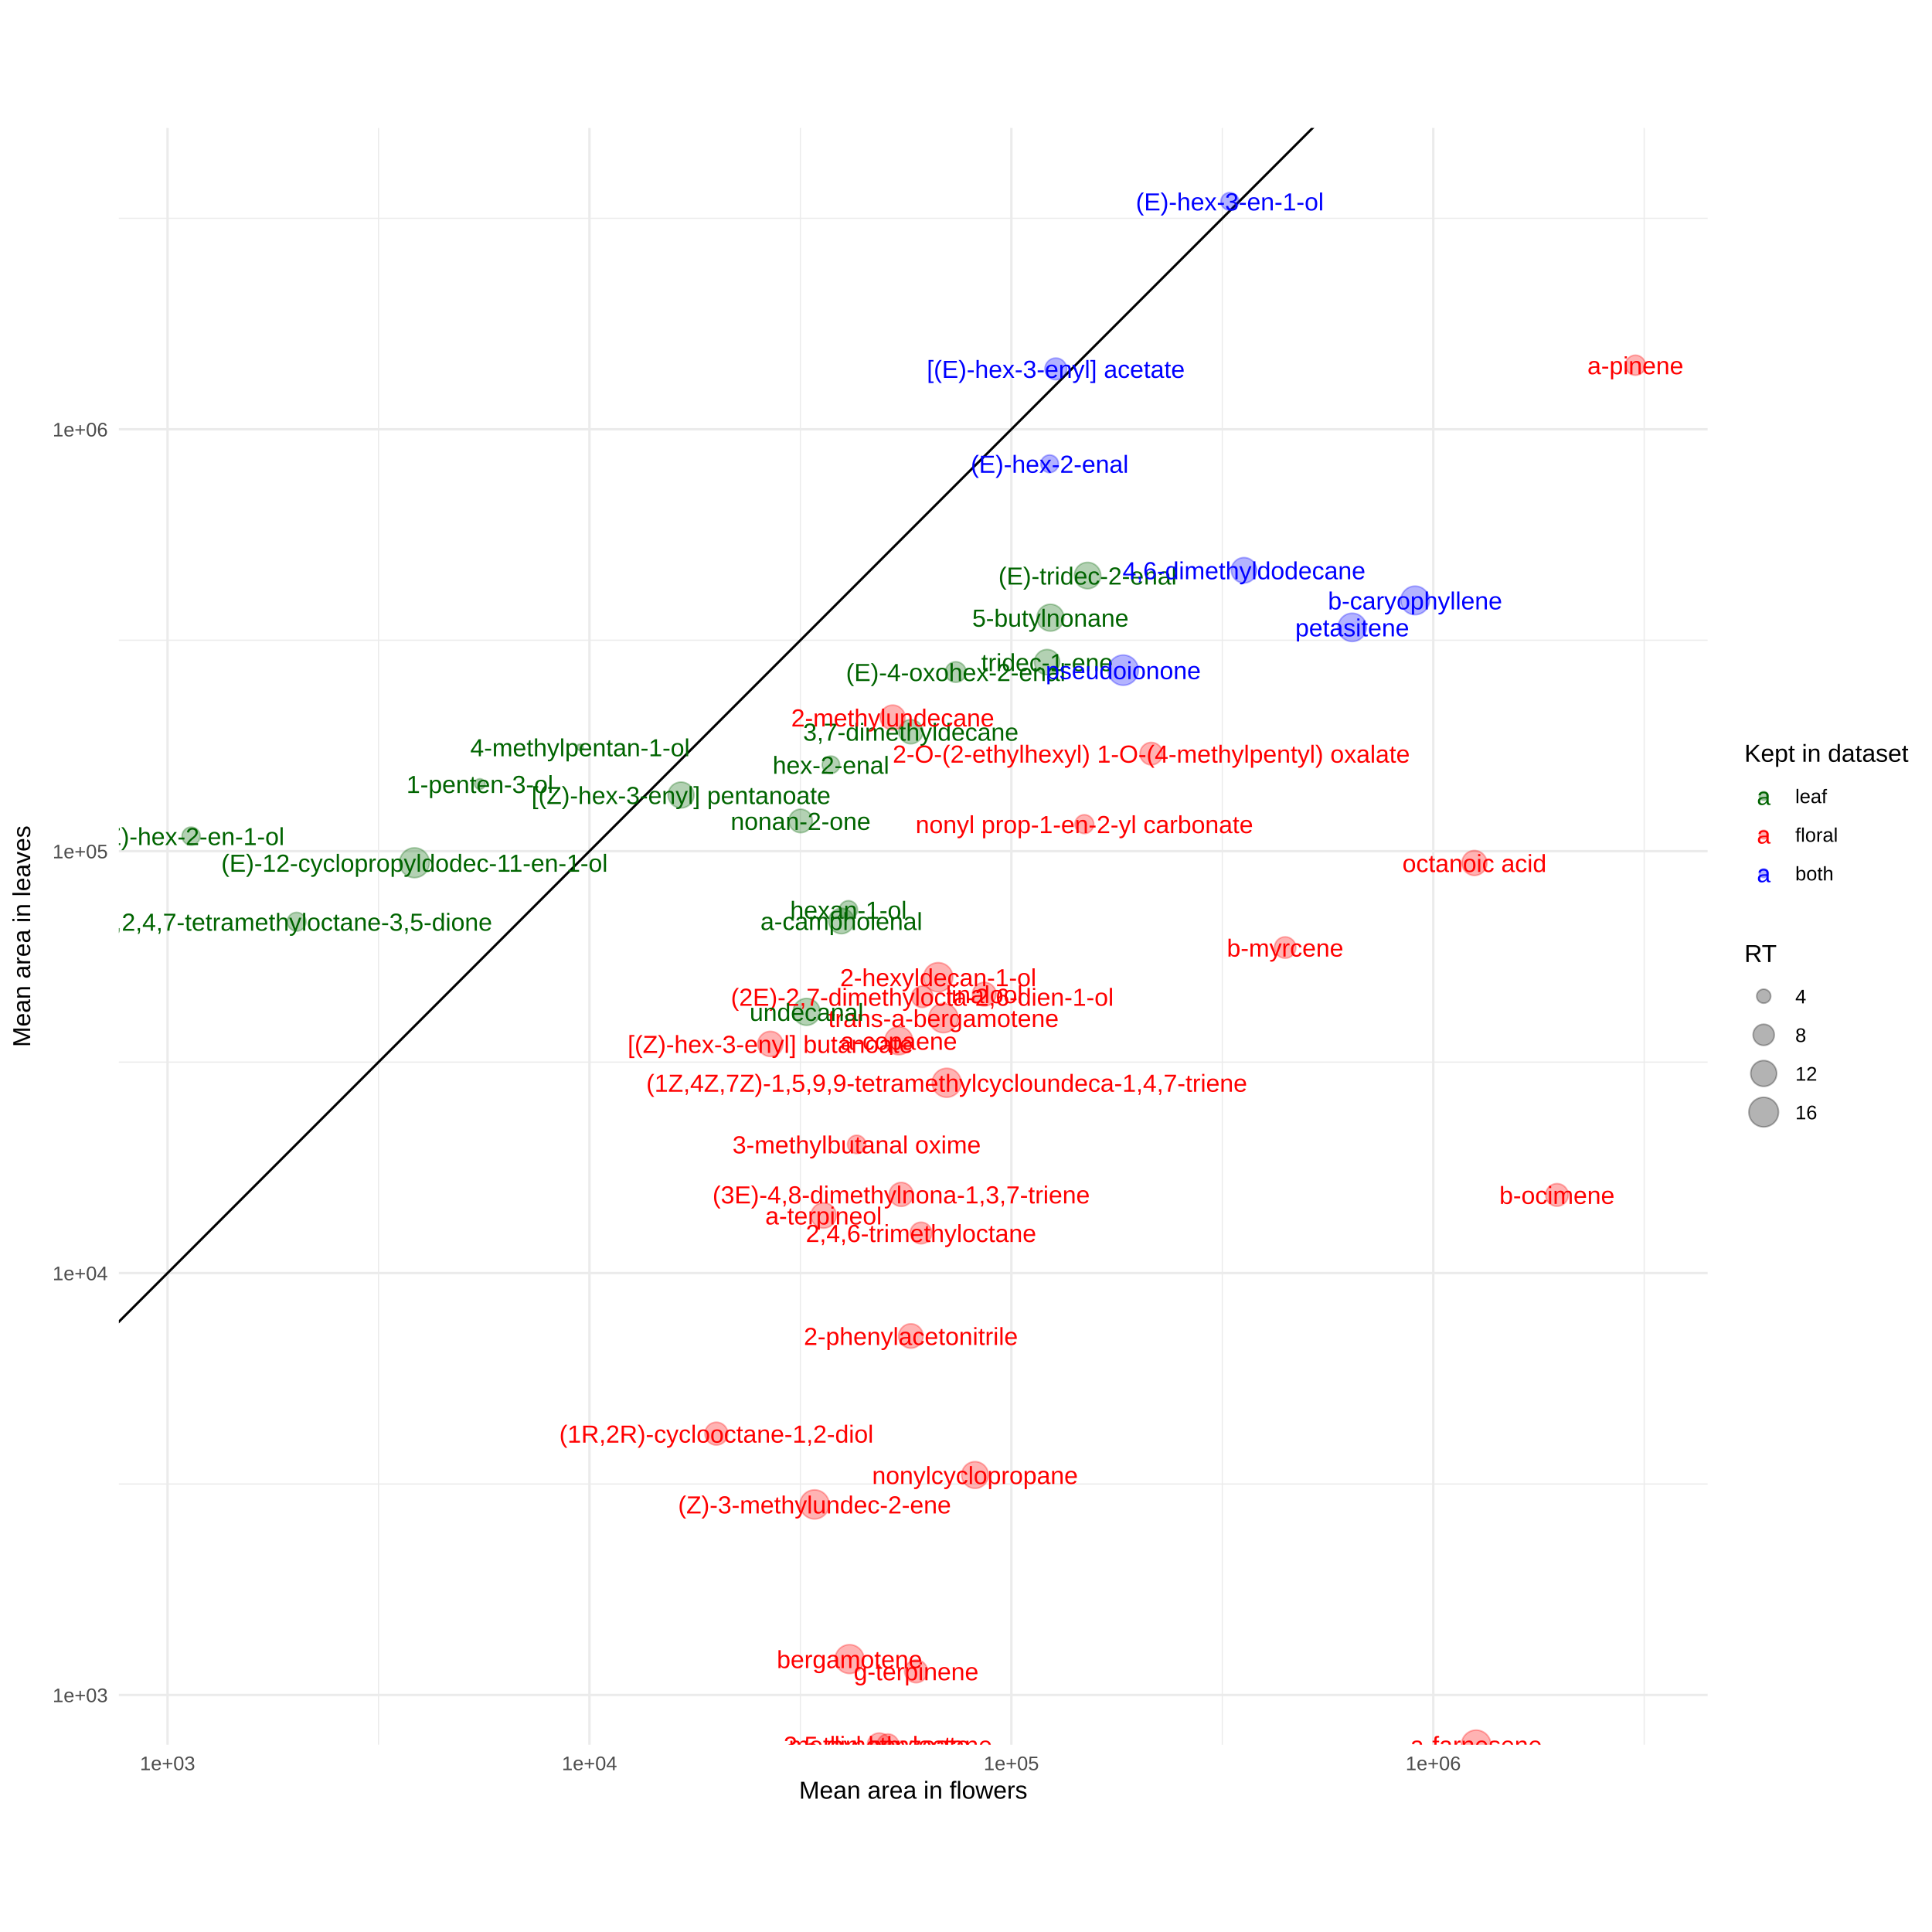
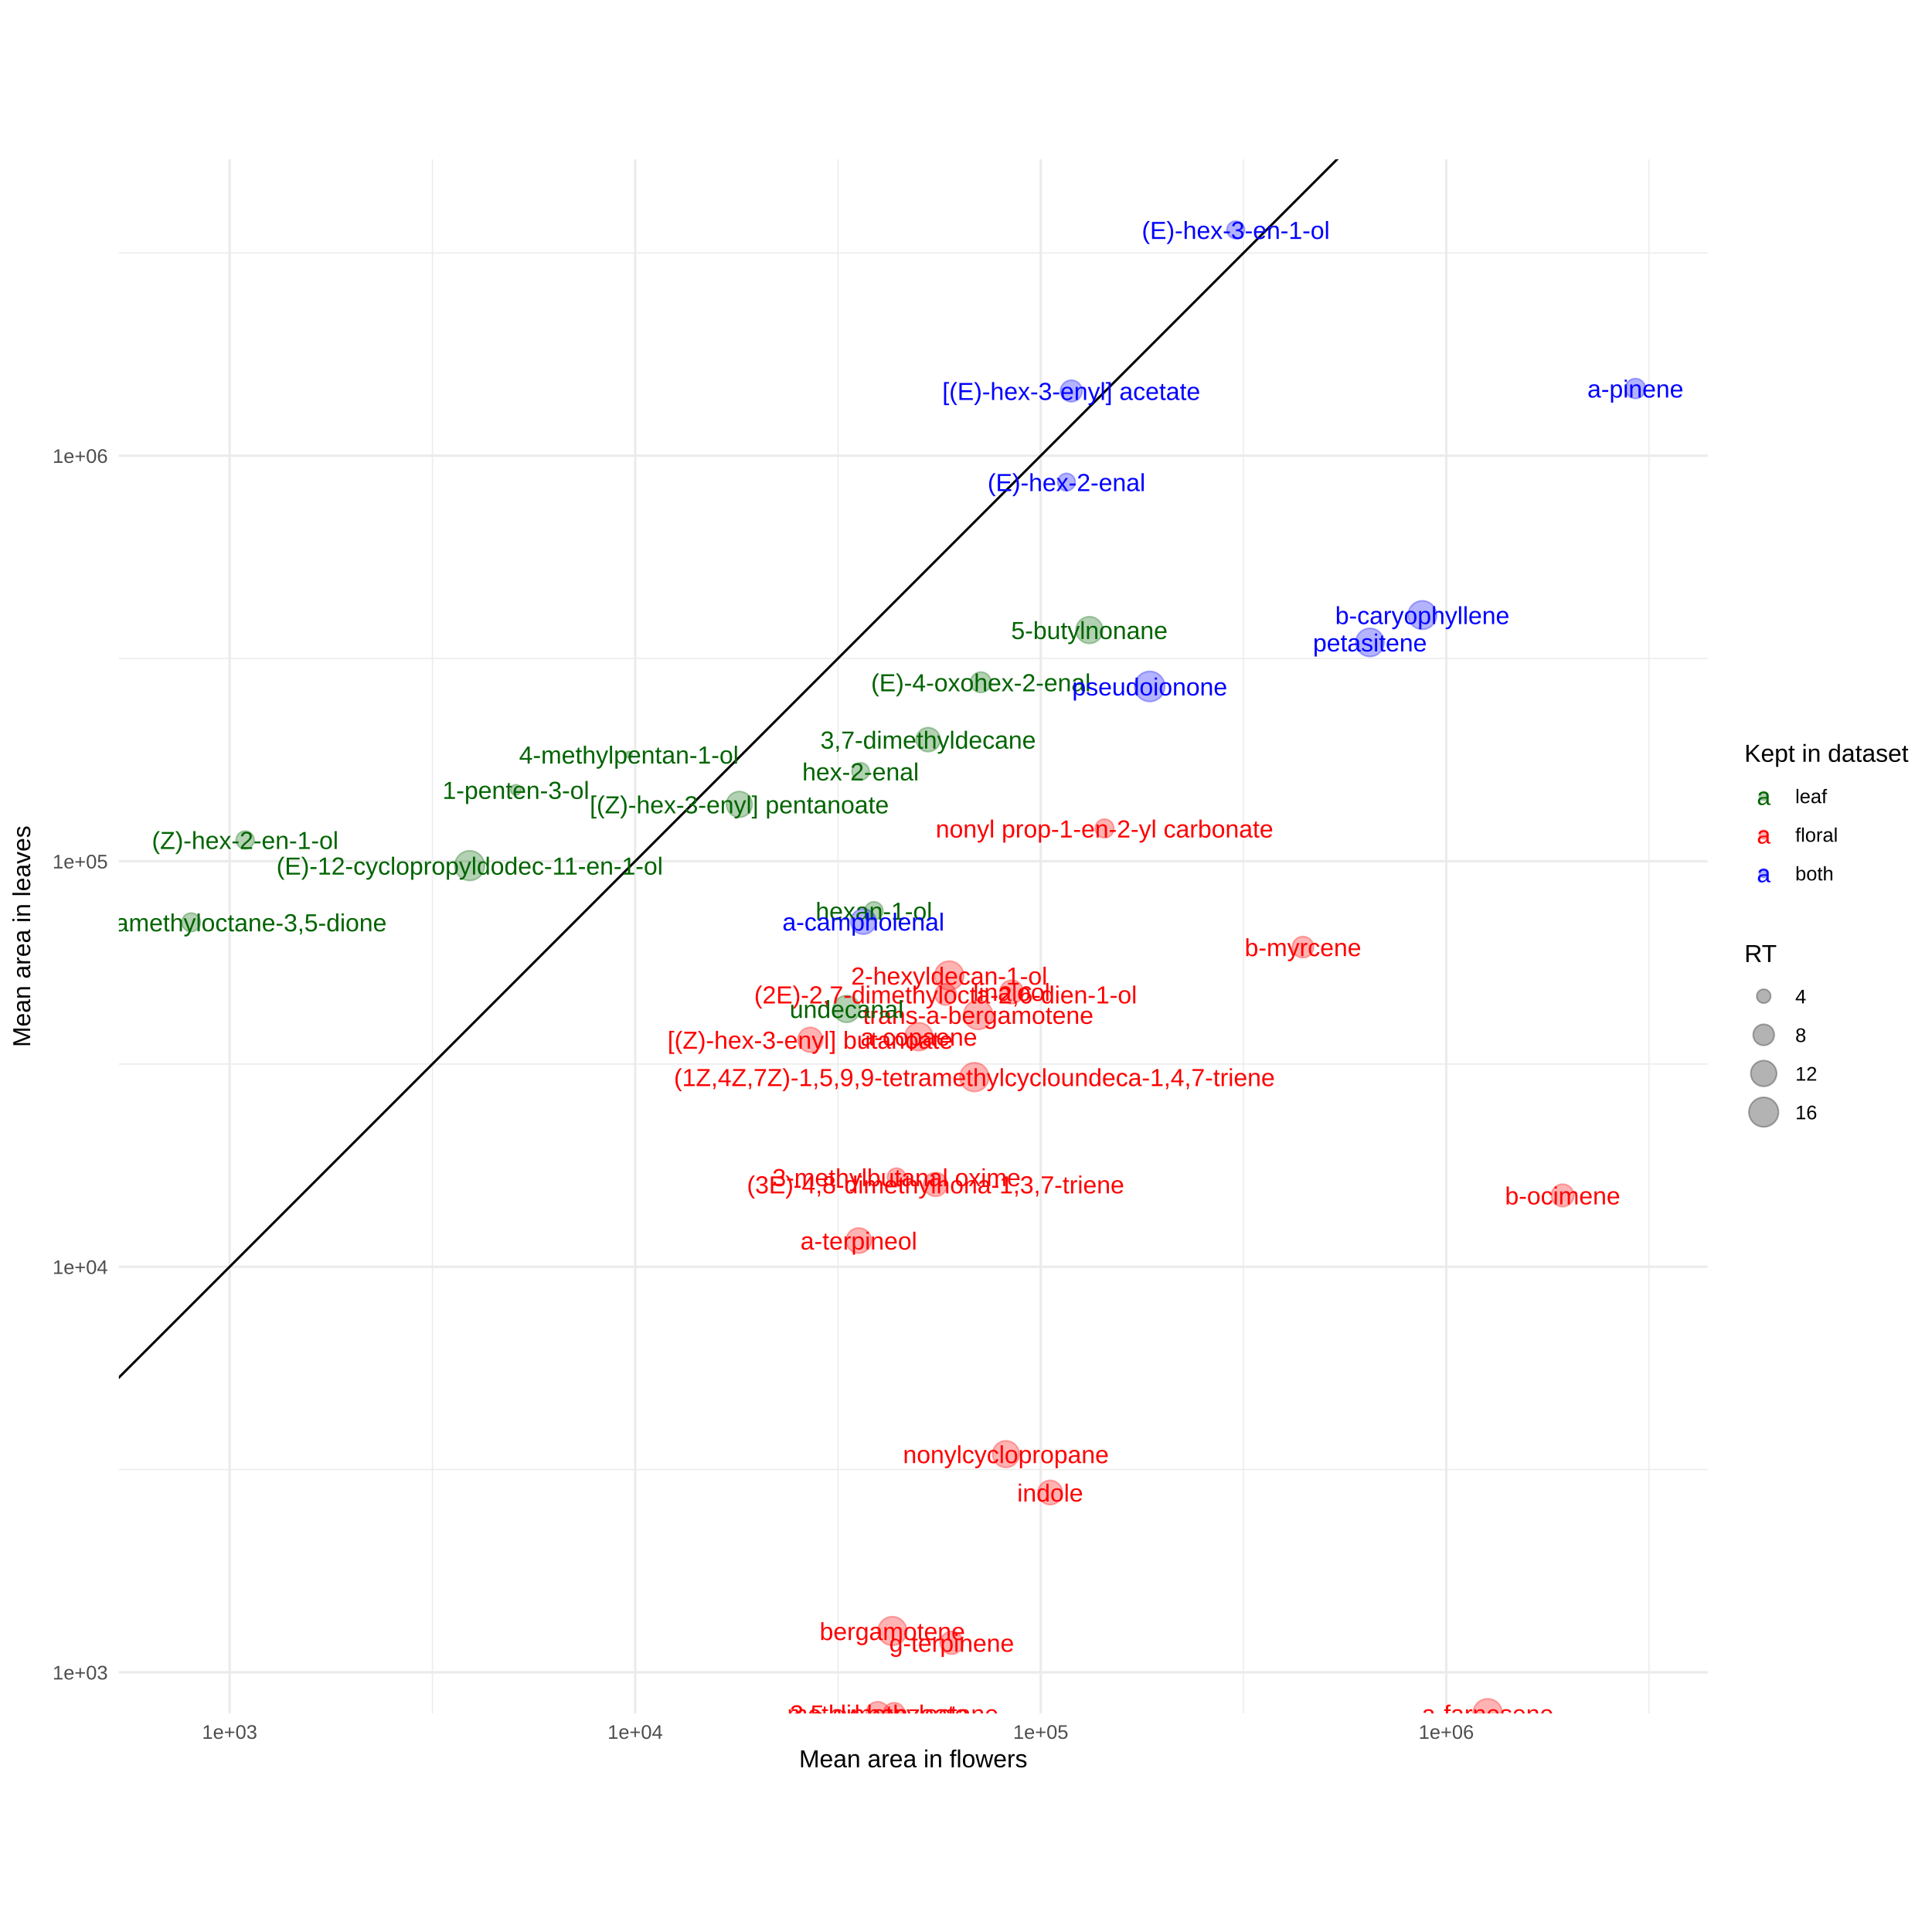
<svg xmlns="http://www.w3.org/2000/svg" class="svglite" width="864.00pt" height="864.00pt" viewBox="0 0 864.00 864.00">
  <defs>
    <style type="text/css">
    .svglite line, .svglite polyline, .svglite polygon, .svglite path, .svglite rect, .svglite circle {
      fill: none;
      stroke: #000000;
      stroke-linecap: round;
      stroke-linejoin: round;
      stroke-miterlimit: 10.00;
    }
    .svglite text {
      white-space: pre;
    }
  </style>
  </defs>
  <rect width="100%" height="100%" style="stroke: none; fill: #FFFFFF;" />
  <defs>
    <clipPath id="cpMC4wMHw4NjQuMDB8MC4wMHw4NjQuMDA=">
      <rect x="0.00" y="0.00" width="864.00" height="864.00" />
    </clipPath>
  </defs>
  <g clip-path="url(#cpMC4wMHw4NjQuMDB8MC4wMHw4NjQuMDA=)">
</g>
  <defs>
-     <clipPath id="cpMC4wMHw4NjQuMDB8NTEuNzN8ODEyLjI3">
-       <rect x="0.00" y="51.73" width="864.00" height="760.53" />
+     <clipPath id="cpMC4wMHw4NjQuMDB8NjUuNzV8Nzk4LjI1">
+       <rect x="0.00" y="65.75" width="864.00" height="732.50" />
    </clipPath>
  </defs>
-   <g clip-path="url(#cpMC4wMHw4NjQuMDB8NTEuNzN8ODEyLjI3)">
+   <g clip-path="url(#cpMC4wMHw4NjQuMDB8NjUuNzV8Nzk4LjI1)">
</g>
  <g clip-path="url(#cpMC4wMHw4NjQuMDB8MC4wMHw4NjQuMDA=)">
</g>
  <defs>
-     <clipPath id="cpNTMuMTZ8NzYzLjY2fDU3LjIxfDc4MC4yOA==">
-       <rect x="53.16" y="57.21" width="710.50" height="723.07" />
+     <clipPath id="cpNTMuMTZ8NzYzLjY2fDcxLjIzfDc2Ni4yNg==">
+       <rect x="53.16" y="71.23" width="710.50" height="695.03" />
    </clipPath>
  </defs>
-   <g clip-path="url(#cpNTMuMTZ8NzYzLjY2fDU3LjIxfDc4MC4yOA==)">
-     <polyline points="53.16,663.65 763.66,663.65 " style="stroke-width: 0.53; stroke: #EBEBEB; stroke-linecap: butt;" />
-     <polyline points="53.16,474.98 763.66,474.98 " style="stroke-width: 0.53; stroke: #EBEBEB; stroke-linecap: butt;" />
-     <polyline points="53.16,286.31 763.66,286.31 " style="stroke-width: 0.53; stroke: #EBEBEB; stroke-linecap: butt;" />
-     <polyline points="53.16,97.63 763.66,97.63 " style="stroke-width: 0.53; stroke: #EBEBEB; stroke-linecap: butt;" />
-     <polyline points="169.27,780.28 169.27,57.21 " style="stroke-width: 0.53; stroke: #EBEBEB; stroke-linecap: butt;" />
-     <polyline points="357.94,780.28 357.94,57.21 " style="stroke-width: 0.53; stroke: #EBEBEB; stroke-linecap: butt;" />
-     <polyline points="546.62,780.28 546.62,57.21 " style="stroke-width: 0.53; stroke: #EBEBEB; stroke-linecap: butt;" />
-     <polyline points="735.29,780.28 735.29,57.21 " style="stroke-width: 0.53; stroke: #EBEBEB; stroke-linecap: butt;" />
-     <polyline points="53.16,757.99 763.66,757.99 " style="stroke-width: 1.07; stroke: #EBEBEB; stroke-linecap: butt;" />
-     <polyline points="53.16,569.32 763.66,569.32 " style="stroke-width: 1.07; stroke: #EBEBEB; stroke-linecap: butt;" />
-     <polyline points="53.16,380.64 763.66,380.64 " style="stroke-width: 1.07; stroke: #EBEBEB; stroke-linecap: butt;" />
-     <polyline points="53.16,191.97 763.66,191.97 " style="stroke-width: 1.07; stroke: #EBEBEB; stroke-linecap: butt;" />
-     <polyline points="74.93,780.28 74.93,57.21 " style="stroke-width: 1.07; stroke: #EBEBEB; stroke-linecap: butt;" />
-     <polyline points="263.61,780.28 263.61,57.21 " style="stroke-width: 1.07; stroke: #EBEBEB; stroke-linecap: butt;" />
-     <polyline points="452.28,780.28 452.28,57.21 " style="stroke-width: 1.07; stroke: #EBEBEB; stroke-linecap: butt;" />
-     <polyline points="640.96,780.28 640.96,57.21 " style="stroke-width: 1.07; stroke: #EBEBEB; stroke-linecap: butt;" />
-     <line x1="-657.34" y1="1301.59" x2="1474.16" y2="-829.91" style="stroke-width: 1.07; stroke-linecap: butt;" />
-     <circle cx="660.14" cy="780.28" r="6.57" style="stroke-width: 0.71; stroke: #FF0000; stroke-opacity: 0.30; fill: #FF0000; fill-opacity: 0.30;" />
-     <circle cx="574.73" cy="423.75" r="4.78" style="stroke-width: 0.71; stroke: #FF0000; stroke-opacity: 0.30; fill: #FF0000; fill-opacity: 0.30;" />
-     <circle cx="696.29" cy="534.37" r="5.06" style="stroke-width: 0.71; stroke: #FF0000; stroke-opacity: 0.30; fill: #FF0000; fill-opacity: 0.30;" />
-     <circle cx="409.69" cy="747.41" r="5.12" style="stroke-width: 0.71; stroke: #FF0000; stroke-opacity: 0.30; fill: #FF0000; fill-opacity: 0.30;" />
-     <circle cx="731.37" cy="163.33" r="4.49" style="stroke-width: 0.71; stroke: #FF0000; stroke-opacity: 0.30; fill: #FF0000; fill-opacity: 0.30;" />
-     <circle cx="379.92" cy="741.95" r="6.45" style="stroke-width: 0.71; stroke: #FF0000; stroke-opacity: 0.30; fill: #FF0000; fill-opacity: 0.30;" />
-     <circle cx="427.41" cy="300.54" r="4.61" style="stroke-width: 0.71; stroke: #006400; stroke-opacity: 0.30; fill: #006400; fill-opacity: 0.30;" />
-     <circle cx="403.02" cy="534.15" r="5.35" style="stroke-width: 0.71; stroke: #FF0000; stroke-opacity: 0.30; fill: #FF0000; fill-opacity: 0.30;" />
-     <circle cx="419.57" cy="437.02" r="6.52" style="stroke-width: 0.71; stroke: #FF0000; stroke-opacity: 0.30; fill: #FF0000; fill-opacity: 0.30;" />
-     <circle cx="379.43" cy="406.84" r="4.06" style="stroke-width: 0.71; stroke: #006400; stroke-opacity: 0.30; fill: #006400; fill-opacity: 0.30;" />
-     <circle cx="259.39" cy="334.17" r="1.42" style="stroke-width: 0.71; stroke: #006400; stroke-opacity: 0.30; fill: #006400; fill-opacity: 0.30;" />
-     <circle cx="214.59" cy="350.61" r="2.36" style="stroke-width: 0.71; stroke: #006400; stroke-opacity: 0.30; fill: #006400; fill-opacity: 0.30;" />
-     <circle cx="468.25" cy="296.10" r="5.64" style="stroke-width: 0.71; stroke: #006400; stroke-opacity: 0.30; fill: #006400; fill-opacity: 0.30;" />
-     <circle cx="320.36" cy="641.14" r="5.11" style="stroke-width: 0.71; stroke: #FF0000; stroke-opacity: 0.30; fill: #FF0000; fill-opacity: 0.30;" />
-     <circle cx="423.38" cy="484.22" r="6.48" style="stroke-width: 0.71; stroke: #FF0000; stroke-opacity: 0.30; fill: #FF0000; fill-opacity: 0.30;" />
-     <circle cx="85.46" cy="373.91" r="4.04" style="stroke-width: 0.71; stroke: #006400; stroke-opacity: 0.30; fill: #006400; fill-opacity: 0.30;" />
-     <circle cx="371.59" cy="342.01" r="3.90" style="stroke-width: 0.71; stroke: #006400; stroke-opacity: 0.30; fill: #006400; fill-opacity: 0.30;" />
-     <circle cx="469.40" cy="207.41" r="3.94" style="stroke-width: 0.71; stroke: #0000FF; stroke-opacity: 0.30; fill: #0000FF; fill-opacity: 0.30;" />
-     <circle cx="358.05" cy="367.12" r="5.25" style="stroke-width: 0.71; stroke: #006400; stroke-opacity: 0.30; fill: #006400; fill-opacity: 0.30;" />
-     <circle cx="486.37" cy="257.39" r="5.89" style="stroke-width: 0.71; stroke: #006400; stroke-opacity: 0.30; fill: #006400; fill-opacity: 0.30;" />
-     <circle cx="364.28" cy="672.79" r="6.51" style="stroke-width: 0.71; stroke: #FF0000; stroke-opacity: 0.30; fill: #FF0000; fill-opacity: 0.30;" />
-     <circle cx="412.44" cy="445.77" r="4.79" style="stroke-width: 0.71; stroke: #FF0000; stroke-opacity: 0.30; fill: #FF0000; fill-opacity: 0.30;" />
-     <circle cx="549.97" cy="90.08" r="3.97" style="stroke-width: 0.71; stroke: #0000FF; stroke-opacity: 0.30; fill: #0000FF; fill-opacity: 0.30;" />
-     <circle cx="472.17" cy="164.97" r="4.86" style="stroke-width: 0.71; stroke: #0000FF; stroke-opacity: 0.30; fill: #0000FF; fill-opacity: 0.30;" />
-     <circle cx="132.66" cy="412.21" r="4.19" style="stroke-width: 0.71; stroke: #006400; stroke-opacity: 0.30; fill: #006400; fill-opacity: 0.30;" />
-     <circle cx="502.32" cy="299.70" r="6.76" style="stroke-width: 0.71; stroke: #0000FF; stroke-opacity: 0.30; fill: #0000FF; fill-opacity: 0.30;" />
-     <circle cx="393.21" cy="780.28" r="5.27" style="stroke-width: 0.71; stroke: #FF0000; stroke-opacity: 0.30; fill: #FF0000; fill-opacity: 0.30;" />
-     <circle cx="632.83" cy="268.51" r="6.39" style="stroke-width: 0.71; stroke: #0000FF; stroke-opacity: 0.30; fill: #0000FF; fill-opacity: 0.30;" />
-     <circle cx="344.51" cy="466.85" r="5.61" style="stroke-width: 0.71; stroke: #FF0000; stroke-opacity: 0.30; fill: #FF0000; fill-opacity: 0.30;" />
-     <circle cx="484.92" cy="368.56" r="4.21" style="stroke-width: 0.71; stroke: #FF0000; stroke-opacity: 0.30; fill: #FF0000; fill-opacity: 0.30;" />
-     <circle cx="401.93" cy="465.43" r="6.26" style="stroke-width: 0.71; stroke: #FF0000; stroke-opacity: 0.30; fill: #FF0000; fill-opacity: 0.30;" />
-     <circle cx="436.03" cy="659.63" r="5.97" style="stroke-width: 0.71; stroke: #FF0000; stroke-opacity: 0.30; fill: #FF0000; fill-opacity: 0.30;" />
-     <circle cx="407.32" cy="327.22" r="5.40" style="stroke-width: 0.71; stroke: #006400; stroke-opacity: 0.30; fill: #006400; fill-opacity: 0.30;" />
-     <circle cx="556.33" cy="255.03" r="5.67" style="stroke-width: 0.71; stroke: #0000FF; stroke-opacity: 0.30; fill: #0000FF; fill-opacity: 0.30;" />
-     <circle cx="368.31" cy="543.57" r="5.66" style="stroke-width: 0.71; stroke: #FF0000; stroke-opacity: 0.30; fill: #FF0000; fill-opacity: 0.30;" />
-     <circle cx="440.19" cy="444.59" r="5.29" style="stroke-width: 0.71; stroke: #FF0000; stroke-opacity: 0.30; fill: #FF0000; fill-opacity: 0.30;" />
-     <circle cx="304.57" cy="355.54" r="5.79" style="stroke-width: 0.71; stroke: #006400; stroke-opacity: 0.30; fill: #006400; fill-opacity: 0.30;" />
-     <circle cx="469.75" cy="276.23" r="6.00" style="stroke-width: 0.71; stroke: #006400; stroke-opacity: 0.30; fill: #006400; fill-opacity: 0.30;" />
-     <circle cx="411.89" cy="551.41" r="4.84" style="stroke-width: 0.71; stroke: #FF0000; stroke-opacity: 0.30; fill: #FF0000; fill-opacity: 0.30;" />
-     <circle cx="397.09" cy="780.28" r="4.84" style="stroke-width: 0.71; stroke: #FF0000; stroke-opacity: 0.30; fill: #FF0000; fill-opacity: 0.30;" />
-     <circle cx="659.37" cy="385.94" r="5.57" style="stroke-width: 0.71; stroke: #FF0000; stroke-opacity: 0.30; fill: #FF0000; fill-opacity: 0.30;" />
-     <circle cx="514.86" cy="337.04" r="5.03" style="stroke-width: 0.71; stroke: #FF0000; stroke-opacity: 0.30; fill: #FF0000; fill-opacity: 0.30;" />
-     <circle cx="604.71" cy="280.56" r="6.32" style="stroke-width: 0.71; stroke: #0000FF; stroke-opacity: 0.30; fill: #0000FF; fill-opacity: 0.30;" />
-     <circle cx="421.92" cy="455.28" r="6.54" style="stroke-width: 0.71; stroke: #FF0000; stroke-opacity: 0.30; fill: #FF0000; fill-opacity: 0.30;" />
-     <circle cx="360.70" cy="452.51" r="6.02" style="stroke-width: 0.71; stroke: #006400; stroke-opacity: 0.30; fill: #006400; fill-opacity: 0.30;" />
-     <circle cx="399.22" cy="320.87" r="5.55" style="stroke-width: 0.71; stroke: #FF0000; stroke-opacity: 0.30; fill: #FF0000; fill-opacity: 0.30;" />
-     <circle cx="376.28" cy="411.87" r="5.68" style="stroke-width: 0.71; stroke: #006400; stroke-opacity: 0.30; fill: #006400; fill-opacity: 0.30;" />
-     <circle cx="407.34" cy="597.46" r="5.45" style="stroke-width: 0.71; stroke: #FF0000; stroke-opacity: 0.30; fill: #FF0000; fill-opacity: 0.30;" />
-     <circle cx="383.11" cy="511.78" r="4.09" style="stroke-width: 0.71; stroke: #FF0000; stroke-opacity: 0.30; fill: #FF0000; fill-opacity: 0.30;" />
-     <circle cx="185.35" cy="385.83" r="6.67" style="stroke-width: 0.71; stroke: #006400; stroke-opacity: 0.30; fill: #006400; fill-opacity: 0.30;" />
-     <text x="660.14" y="784.30" text-anchor="middle" style="font-size: 11.04px;fill: #FF0000; font-family: &quot;Arial&quot;;">a-farnesene</text>
-     <text x="574.73" y="427.78" text-anchor="middle" style="font-size: 11.04px;fill: #FF0000; font-family: &quot;Arial&quot;;">b-myrcene</text>
-     <text x="696.29" y="538.39" text-anchor="middle" style="font-size: 11.04px;fill: #FF0000; font-family: &quot;Arial&quot;;">b-ocimene</text>
-     <text x="409.69" y="751.43" text-anchor="middle" style="font-size: 11.04px;fill: #FF0000; font-family: &quot;Arial&quot;;">g-terpinene</text>
-     <text x="731.37" y="167.35" text-anchor="middle" style="font-size: 11.04px;fill: #FF0000; font-family: &quot;Arial&quot;;">a-pinene</text>
-     <text x="379.92" y="745.97" text-anchor="middle" style="font-size: 11.04px;fill: #FF0000; font-family: &quot;Arial&quot;;">bergamotene</text>
-     <text x="427.41" y="304.56" text-anchor="middle" style="font-size: 11.04px;fill: #006400; font-family: &quot;Arial&quot;;">(E)-4-oxohex-2-enal</text>
-     <text x="403.02" y="538.17" text-anchor="middle" style="font-size: 11.04px;fill: #FF0000; font-family: &quot;Arial&quot;;">(3E)-4,8-dimethylnona-1,3,7-triene</text>
-     <text x="419.57" y="441.04" text-anchor="middle" style="font-size: 11.04px;fill: #FF0000; font-family: &quot;Arial&quot;;">2-hexyldecan-1-ol</text>
-     <text x="379.43" y="410.86" text-anchor="middle" style="font-size: 11.04px;fill: #006400; font-family: &quot;Arial&quot;;">hexan-1-ol</text>
-     <text x="259.39" y="338.20" text-anchor="middle" style="font-size: 11.04px;fill: #006400; font-family: &quot;Arial&quot;;">4-methylpentan-1-ol</text>
-     <text x="214.59" y="354.63" text-anchor="middle" style="font-size: 11.04px;fill: #006400; font-family: &quot;Arial&quot;;">1-penten-3-ol</text>
-     <text x="468.25" y="300.12" text-anchor="middle" style="font-size: 11.04px;fill: #006400; font-family: &quot;Arial&quot;;">tridec-1-ene</text>
-     <text x="320.36" y="645.16" text-anchor="middle" style="font-size: 11.04px;fill: #FF0000; font-family: &quot;Arial&quot;;">(1R,2R)-cyclooctane-1,2-diol</text>
-     <text x="423.38" y="488.24" text-anchor="middle" style="font-size: 11.04px;fill: #FF0000; font-family: &quot;Arial&quot;;">(1Z,4Z,7Z)-1,5,9,9-tetramethylcycloundeca-1,4,7-triene</text>
-     <text x="85.46" y="377.93" text-anchor="middle" style="font-size: 11.04px;fill: #006400; font-family: &quot;Arial&quot;;">(Z)-hex-2-en-1-ol</text>
-     <text x="371.59" y="346.03" text-anchor="middle" style="font-size: 11.04px;fill: #006400; font-family: &quot;Arial&quot;;">hex-2-enal</text>
-     <text x="469.40" y="211.43" text-anchor="middle" style="font-size: 11.04px;fill: #0000FF; font-family: &quot;Arial&quot;;">(E)-hex-2-enal</text>
-     <text x="358.05" y="371.14" text-anchor="middle" style="font-size: 11.04px;fill: #006400; font-family: &quot;Arial&quot;;">nonan-2-one</text>
-     <text x="486.37" y="261.42" text-anchor="middle" style="font-size: 11.04px;fill: #006400; font-family: &quot;Arial&quot;;">(E)-tridec-2-enal</text>
-     <text x="364.28" y="676.81" text-anchor="middle" style="font-size: 11.04px;fill: #FF0000; font-family: &quot;Arial&quot;;">(Z)-3-methylundec-2-ene</text>
-     <text x="412.44" y="449.79" text-anchor="middle" style="font-size: 11.04px;fill: #FF0000; font-family: &quot;Arial&quot;;">(2E)-2,7-dimethylocta-2,6-dien-1-ol</text>
-     <text x="549.97" y="94.10" text-anchor="middle" style="font-size: 11.04px;fill: #0000FF; font-family: &quot;Arial&quot;;">(E)-hex-3-en-1-ol</text>
-     <text x="472.17" y="168.99" text-anchor="middle" style="font-size: 11.04px;fill: #0000FF; font-family: &quot;Arial&quot;;">[(E)-hex-3-enyl] acetate</text>
-     <text x="132.66" y="416.23" text-anchor="middle" style="font-size: 11.04px;fill: #006400; font-family: &quot;Arial&quot;;">2,2,4,7-tetramethyloctane-3,5-dione</text>
-     <text x="502.32" y="303.72" text-anchor="middle" style="font-size: 11.04px;fill: #0000FF; font-family: &quot;Arial&quot;;">pseudoionone</text>
-     <text x="393.21" y="784.30" text-anchor="middle" style="font-size: 11.04px;fill: #FF0000; font-family: &quot;Arial&quot;;">methyl benzoate</text>
-     <text x="632.83" y="272.53" text-anchor="middle" style="font-size: 11.04px;fill: #0000FF; font-family: &quot;Arial&quot;;">b-caryophyllene</text>
-     <text x="344.51" y="470.87" text-anchor="middle" style="font-size: 11.04px;fill: #FF0000; font-family: &quot;Arial&quot;;">[(Z)-hex-3-enyl] butanoate</text>
-     <text x="484.92" y="372.58" text-anchor="middle" style="font-size: 11.04px;fill: #FF0000; font-family: &quot;Arial&quot;;">nonyl prop-1-en-2-yl carbonate</text>
-     <text x="401.93" y="469.45" text-anchor="middle" style="font-size: 11.04px;fill: #FF0000; font-family: &quot;Arial&quot;;">a-copaene</text>
-     <text x="436.03" y="663.65" text-anchor="middle" style="font-size: 11.04px;fill: #FF0000; font-family: &quot;Arial&quot;;">nonylcyclopropane</text>
-     <text x="407.32" y="331.24" text-anchor="middle" style="font-size: 11.04px;fill: #006400; font-family: &quot;Arial&quot;;">3,7-dimethyldecane</text>
-     <text x="556.33" y="259.05" text-anchor="middle" style="font-size: 11.04px;fill: #0000FF; font-family: &quot;Arial&quot;;">4,6-dimethyldodecane</text>
-     <text x="368.31" y="547.59" text-anchor="middle" style="font-size: 11.04px;fill: #FF0000; font-family: &quot;Arial&quot;;">a-terpineol</text>
-     <text x="440.19" y="448.62" text-anchor="middle" style="font-size: 11.04px;fill: #FF0000; font-family: &quot;Arial&quot;;">linalool</text>
-     <text x="304.57" y="359.56" text-anchor="middle" style="font-size: 11.04px;fill: #006400; font-family: &quot;Arial&quot;;">[(Z)-hex-3-enyl] pentanoate</text>
-     <text x="469.75" y="280.25" text-anchor="middle" style="font-size: 11.04px;fill: #006400; font-family: &quot;Arial&quot;;">5-butylnonane</text>
-     <text x="411.89" y="555.43" text-anchor="middle" style="font-size: 11.04px;fill: #FF0000; font-family: &quot;Arial&quot;;">2,4,6-trimethyloctane</text>
-     <text x="397.09" y="784.30" text-anchor="middle" style="font-size: 11.04px;fill: #FF0000; font-family: &quot;Arial&quot;;">3,5-dimethyloctane</text>
-     <text x="659.37" y="389.96" text-anchor="middle" style="font-size: 11.04px;fill: #FF0000; font-family: &quot;Arial&quot;;">octanoic acid</text>
-     <text x="514.86" y="341.06" text-anchor="middle" style="font-size: 11.04px;fill: #FF0000; font-family: &quot;Arial&quot;;">2-O-(2-ethylhexyl) 1-O-(4-methylpentyl) oxalate</text>
-     <text x="604.71" y="284.58" text-anchor="middle" style="font-size: 11.04px;fill: #0000FF; font-family: &quot;Arial&quot;;">petasitene</text>
-     <text x="421.92" y="459.30" text-anchor="middle" style="font-size: 11.04px;fill: #FF0000; font-family: &quot;Arial&quot;;">trans-a-bergamotene</text>
-     <text x="360.70" y="456.54" text-anchor="middle" style="font-size: 11.04px;fill: #006400; font-family: &quot;Arial&quot;;">undecanal</text>
-     <text x="399.22" y="324.89" text-anchor="middle" style="font-size: 11.04px;fill: #FF0000; font-family: &quot;Arial&quot;;">2-methylundecane</text>
-     <text x="376.28" y="415.89" text-anchor="middle" style="font-size: 11.04px;fill: #006400; font-family: &quot;Arial&quot;;">a-campholenal</text>
-     <text x="407.34" y="601.48" text-anchor="middle" style="font-size: 11.04px;fill: #FF0000; font-family: &quot;Arial&quot;;">2-phenylacetonitrile</text>
-     <text x="383.11" y="515.80" text-anchor="middle" style="font-size: 11.04px;fill: #FF0000; font-family: &quot;Arial&quot;;">3-methylbutanal oxime</text>
-     <text x="185.35" y="389.85" text-anchor="middle" style="font-size: 11.04px;fill: #006400; font-family: &quot;Arial&quot;;">(E)-12-cyclopropyldodec-11-en-1-ol</text>
+   <g clip-path="url(#cpNTMuMTZ8NzYzLjY2fDcxLjIzfDc2Ni4yNg==)">
+     <polyline points="53.16,657.19 763.66,657.19 " style="stroke-width: 0.53; stroke: #EBEBEB; stroke-linecap: butt;" />
+     <polyline points="53.16,475.83 763.66,475.83 " style="stroke-width: 0.53; stroke: #EBEBEB; stroke-linecap: butt;" />
+     <polyline points="53.16,294.47 763.66,294.47 " style="stroke-width: 0.53; stroke: #EBEBEB; stroke-linecap: butt;" />
+     <polyline points="53.16,113.11 763.66,113.11 " style="stroke-width: 0.53; stroke: #EBEBEB; stroke-linecap: butt;" />
+     <polyline points="193.38,766.26 193.38,71.23 " style="stroke-width: 0.53; stroke: #EBEBEB; stroke-linecap: butt;" />
+     <polyline points="374.74,766.26 374.74,71.23 " style="stroke-width: 0.53; stroke: #EBEBEB; stroke-linecap: butt;" />
+     <polyline points="556.09,766.26 556.09,71.23 " style="stroke-width: 0.53; stroke: #EBEBEB; stroke-linecap: butt;" />
+     <polyline points="737.45,766.26 737.45,71.23 " style="stroke-width: 0.53; stroke: #EBEBEB; stroke-linecap: butt;" />
+     <polyline points="53.16,747.87 763.66,747.87 " style="stroke-width: 1.07; stroke: #EBEBEB; stroke-linecap: butt;" />
+     <polyline points="53.16,566.51 763.66,566.51 " style="stroke-width: 1.07; stroke: #EBEBEB; stroke-linecap: butt;" />
+     <polyline points="53.16,385.15 763.66,385.15 " style="stroke-width: 1.07; stroke: #EBEBEB; stroke-linecap: butt;" />
+     <polyline points="53.16,203.79 763.66,203.79 " style="stroke-width: 1.07; stroke: #EBEBEB; stroke-linecap: butt;" />
+     <polyline points="102.70,766.26 102.70,71.23 " style="stroke-width: 1.07; stroke: #EBEBEB; stroke-linecap: butt;" />
+     <polyline points="284.06,766.26 284.06,71.23 " style="stroke-width: 1.07; stroke: #EBEBEB; stroke-linecap: butt;" />
+     <polyline points="465.42,766.26 465.42,71.23 " style="stroke-width: 1.07; stroke: #EBEBEB; stroke-linecap: butt;" />
+     <polyline points="646.77,766.26 646.77,71.23 " style="stroke-width: 1.07; stroke: #EBEBEB; stroke-linecap: butt;" />
+     <line x1="-657.34" y1="1326.55" x2="1474.16" y2="-804.95" style="stroke-width: 1.07; stroke-linecap: butt;" />
+     <circle cx="665.30" cy="766.26" r="6.57" style="stroke-width: 0.71; stroke: #FF0000; stroke-opacity: 0.30; fill: #FF0000; fill-opacity: 0.30;" />
+     <circle cx="582.69" cy="423.56" r="4.78" style="stroke-width: 0.71; stroke: #FF0000; stroke-opacity: 0.30; fill: #FF0000; fill-opacity: 0.30;" />
+     <circle cx="698.81" cy="534.60" r="5.06" style="stroke-width: 0.71; stroke: #FF0000; stroke-opacity: 0.30; fill: #FF0000; fill-opacity: 0.30;" />
+     <circle cx="425.59" cy="734.67" r="5.12" style="stroke-width: 0.71; stroke: #FF0000; stroke-opacity: 0.30; fill: #FF0000; fill-opacity: 0.30;" />
+     <circle cx="731.37" cy="173.75" r="4.49" style="stroke-width: 0.71; stroke: #0000FF; stroke-opacity: 0.30; fill: #0000FF; fill-opacity: 0.30;" />
+     <circle cx="399.06" cy="729.41" r="6.45" style="stroke-width: 0.71; stroke: #FF0000; stroke-opacity: 0.30; fill: #FF0000; fill-opacity: 0.30;" />
+     <circle cx="438.63" cy="305.12" r="4.61" style="stroke-width: 0.71; stroke: #006400; stroke-opacity: 0.30; fill: #006400; fill-opacity: 0.30;" />
+     <circle cx="418.39" cy="529.67" r="5.35" style="stroke-width: 0.71; stroke: #FF0000; stroke-opacity: 0.30; fill: #FF0000; fill-opacity: 0.30;" />
+     <circle cx="424.49" cy="436.31" r="6.52" style="stroke-width: 0.71; stroke: #FF0000; stroke-opacity: 0.30; fill: #FF0000; fill-opacity: 0.30;" />
+     <circle cx="390.82" cy="407.30" r="4.06" style="stroke-width: 0.71; stroke: #006400; stroke-opacity: 0.30; fill: #006400; fill-opacity: 0.30;" />
+     <circle cx="281.22" cy="337.45" r="1.42" style="stroke-width: 0.71; stroke: #006400; stroke-opacity: 0.30; fill: #006400; fill-opacity: 0.30;" />
+     <circle cx="230.70" cy="353.25" r="2.36" style="stroke-width: 0.71; stroke: #006400; stroke-opacity: 0.30; fill: #006400; fill-opacity: 0.30;" />
+     <circle cx="435.75" cy="481.68" r="6.48" style="stroke-width: 0.71; stroke: #FF0000; stroke-opacity: 0.30; fill: #FF0000; fill-opacity: 0.30;" />
+     <circle cx="109.62" cy="375.65" r="4.04" style="stroke-width: 0.71; stroke: #006400; stroke-opacity: 0.30; fill: #006400; fill-opacity: 0.30;" />
+     <circle cx="384.86" cy="344.98" r="3.90" style="stroke-width: 0.71; stroke: #006400; stroke-opacity: 0.30; fill: #006400; fill-opacity: 0.30;" />
+     <circle cx="476.93" cy="215.60" r="3.94" style="stroke-width: 0.71; stroke: #0000FF; stroke-opacity: 0.30; fill: #0000FF; fill-opacity: 0.30;" />
+     <circle cx="422.86" cy="444.72" r="4.79" style="stroke-width: 0.71; stroke: #FF0000; stroke-opacity: 0.30; fill: #FF0000; fill-opacity: 0.30;" />
+     <circle cx="552.64" cy="102.82" r="3.97" style="stroke-width: 0.71; stroke: #0000FF; stroke-opacity: 0.30; fill: #0000FF; fill-opacity: 0.30;" />
+     <circle cx="479.09" cy="174.85" r="4.86" style="stroke-width: 0.71; stroke: #0000FF; stroke-opacity: 0.30; fill: #0000FF; fill-opacity: 0.30;" />
+     <circle cx="85.46" cy="412.47" r="4.19" style="stroke-width: 0.71; stroke: #006400; stroke-opacity: 0.30; fill: #006400; fill-opacity: 0.30;" />
+     <circle cx="514.16" cy="306.98" r="6.76" style="stroke-width: 0.71; stroke: #0000FF; stroke-opacity: 0.30; fill: #0000FF; fill-opacity: 0.30;" />
+     <circle cx="392.55" cy="766.26" r="5.27" style="stroke-width: 0.71; stroke: #FF0000; stroke-opacity: 0.30; fill: #FF0000; fill-opacity: 0.30;" />
+     <circle cx="636.08" cy="275.07" r="6.39" style="stroke-width: 0.71; stroke: #0000FF; stroke-opacity: 0.30; fill: #0000FF; fill-opacity: 0.30;" />
+     <circle cx="362.35" cy="464.99" r="5.55" style="stroke-width: 0.71; stroke: #FF0000; stroke-opacity: 0.30; fill: #FF0000; fill-opacity: 0.30;" />
+     <circle cx="493.94" cy="370.51" r="4.21" style="stroke-width: 0.71; stroke: #FF0000; stroke-opacity: 0.30; fill: #FF0000; fill-opacity: 0.30;" />
+     <circle cx="410.92" cy="463.62" r="6.26" style="stroke-width: 0.71; stroke: #FF0000; stroke-opacity: 0.30; fill: #FF0000; fill-opacity: 0.30;" />
+     <circle cx="449.85" cy="650.29" r="5.97" style="stroke-width: 0.71; stroke: #FF0000; stroke-opacity: 0.30; fill: #FF0000; fill-opacity: 0.30;" />
+     <circle cx="415.07" cy="330.77" r="5.40" style="stroke-width: 0.71; stroke: #006400; stroke-opacity: 0.30; fill: #006400; fill-opacity: 0.30;" />
+     <circle cx="384.03" cy="554.79" r="5.66" style="stroke-width: 0.71; stroke: #FF0000; stroke-opacity: 0.30; fill: #FF0000; fill-opacity: 0.30;" />
+     <circle cx="452.40" cy="443.59" r="5.29" style="stroke-width: 0.71; stroke: #FF0000; stroke-opacity: 0.30; fill: #FF0000; fill-opacity: 0.30;" />
+     <circle cx="330.63" cy="359.72" r="5.79" style="stroke-width: 0.71; stroke: #006400; stroke-opacity: 0.30; fill: #006400; fill-opacity: 0.30;" />
+     <circle cx="487.18" cy="281.76" r="6.00" style="stroke-width: 0.71; stroke: #006400; stroke-opacity: 0.30; fill: #006400; fill-opacity: 0.30;" />
+     <circle cx="399.87" cy="766.26" r="4.84" style="stroke-width: 0.71; stroke: #FF0000; stroke-opacity: 0.30; fill: #FF0000; fill-opacity: 0.30;" />
+     <circle cx="612.63" cy="287.29" r="6.32" style="stroke-width: 0.71; stroke: #0000FF; stroke-opacity: 0.30; fill: #0000FF; fill-opacity: 0.30;" />
+     <circle cx="437.45" cy="453.86" r="6.54" style="stroke-width: 0.71; stroke: #FF0000; stroke-opacity: 0.30; fill: #FF0000; fill-opacity: 0.30;" />
+     <circle cx="378.61" cy="451.21" r="6.02" style="stroke-width: 0.71; stroke: #006400; stroke-opacity: 0.30; fill: #006400; fill-opacity: 0.30;" />
+     <circle cx="386.10" cy="412.13" r="5.68" style="stroke-width: 0.71; stroke: #0000FF; stroke-opacity: 0.30; fill: #0000FF; fill-opacity: 0.30;" />
+     <circle cx="469.64" cy="667.47" r="5.45" style="stroke-width: 0.71; stroke: #FF0000; stroke-opacity: 0.30; fill: #FF0000; fill-opacity: 0.30;" />
+     <circle cx="400.92" cy="526.44" r="4.09" style="stroke-width: 0.71; stroke: #FF0000; stroke-opacity: 0.30; fill: #FF0000; fill-opacity: 0.30;" />
+     <circle cx="210.05" cy="387.11" r="6.67" style="stroke-width: 0.71; stroke: #006400; stroke-opacity: 0.30; fill: #006400; fill-opacity: 0.30;" />
+     <text x="665.30" y="770.28" text-anchor="middle" style="font-size: 11.04px;fill: #FF0000; font-family: &quot;Arial&quot;;">a-farnesene</text>
+     <text x="582.69" y="427.58" text-anchor="middle" style="font-size: 11.04px;fill: #FF0000; font-family: &quot;Arial&quot;;">b-myrcene</text>
+     <text x="698.81" y="538.62" text-anchor="middle" style="font-size: 11.04px;fill: #FF0000; font-family: &quot;Arial&quot;;">b-ocimene</text>
+     <text x="425.59" y="738.69" text-anchor="middle" style="font-size: 11.04px;fill: #FF0000; font-family: &quot;Arial&quot;;">g-terpinene</text>
+     <text x="731.37" y="177.77" text-anchor="middle" style="font-size: 11.04px;fill: #0000FF; font-family: &quot;Arial&quot;;">a-pinene</text>
+     <text x="399.06" y="733.44" text-anchor="middle" style="font-size: 11.04px;fill: #FF0000; font-family: &quot;Arial&quot;;">bergamotene</text>
+     <text x="438.63" y="309.14" text-anchor="middle" style="font-size: 11.04px;fill: #006400; font-family: &quot;Arial&quot;;">(E)-4-oxohex-2-enal</text>
+     <text x="418.39" y="533.69" text-anchor="middle" style="font-size: 11.04px;fill: #FF0000; font-family: &quot;Arial&quot;;">(3E)-4,8-dimethylnona-1,3,7-triene</text>
+     <text x="424.49" y="440.33" text-anchor="middle" style="font-size: 11.04px;fill: #FF0000; font-family: &quot;Arial&quot;;">2-hexyldecan-1-ol</text>
+     <text x="390.82" y="411.33" text-anchor="middle" style="font-size: 11.04px;fill: #006400; font-family: &quot;Arial&quot;;">hexan-1-ol</text>
+     <text x="281.22" y="341.48" text-anchor="middle" style="font-size: 11.04px;fill: #006400; font-family: &quot;Arial&quot;;">4-methylpentan-1-ol</text>
+     <text x="230.70" y="357.27" text-anchor="middle" style="font-size: 11.04px;fill: #006400; font-family: &quot;Arial&quot;;">1-penten-3-ol</text>
+     <text x="435.75" y="485.70" text-anchor="middle" style="font-size: 11.04px;fill: #FF0000; font-family: &quot;Arial&quot;;">(1Z,4Z,7Z)-1,5,9,9-tetramethylcycloundeca-1,4,7-triene</text>
+     <text x="109.62" y="379.67" text-anchor="middle" style="font-size: 11.04px;fill: #006400; font-family: &quot;Arial&quot;;">(Z)-hex-2-en-1-ol</text>
+     <text x="384.86" y="349.00" text-anchor="middle" style="font-size: 11.04px;fill: #006400; font-family: &quot;Arial&quot;;">hex-2-enal</text>
+     <text x="476.93" y="219.62" text-anchor="middle" style="font-size: 11.04px;fill: #0000FF; font-family: &quot;Arial&quot;;">(E)-hex-2-enal</text>
+     <text x="422.86" y="448.74" text-anchor="middle" style="font-size: 11.04px;fill: #FF0000; font-family: &quot;Arial&quot;;">(2E)-2,7-dimethylocta-2,6-dien-1-ol</text>
+     <text x="552.64" y="106.85" text-anchor="middle" style="font-size: 11.04px;fill: #0000FF; font-family: &quot;Arial&quot;;">(E)-hex-3-en-1-ol</text>
+     <text x="479.09" y="178.87" text-anchor="middle" style="font-size: 11.04px;fill: #0000FF; font-family: &quot;Arial&quot;;">[(E)-hex-3-enyl] acetate</text>
+     <text x="85.46" y="416.49" text-anchor="middle" style="font-size: 11.04px;fill: #006400; font-family: &quot;Arial&quot;;">2,2,4,7-tetramethyloctane-3,5-dione</text>
+     <text x="514.16" y="311.00" text-anchor="middle" style="font-size: 11.04px;fill: #0000FF; font-family: &quot;Arial&quot;;">pseudoionone</text>
+     <text x="392.55" y="770.28" text-anchor="middle" style="font-size: 11.04px;fill: #FF0000; font-family: &quot;Arial&quot;;">methyl benzoate</text>
+     <text x="636.08" y="279.09" text-anchor="middle" style="font-size: 11.04px;fill: #0000FF; font-family: &quot;Arial&quot;;">b-caryophyllene</text>
+     <text x="362.35" y="469.01" text-anchor="middle" style="font-size: 11.04px;fill: #FF0000; font-family: &quot;Arial&quot;;">[(Z)-hex-3-enyl] butanoate</text>
+     <text x="493.94" y="374.53" text-anchor="middle" style="font-size: 11.04px;fill: #FF0000; font-family: &quot;Arial&quot;;">nonyl prop-1-en-2-yl carbonate</text>
+     <text x="410.92" y="467.64" text-anchor="middle" style="font-size: 11.04px;fill: #FF0000; font-family: &quot;Arial&quot;;">a-copaene</text>
+     <text x="449.85" y="654.31" text-anchor="middle" style="font-size: 11.04px;fill: #FF0000; font-family: &quot;Arial&quot;;">nonylcyclopropane</text>
+     <text x="415.07" y="334.79" text-anchor="middle" style="font-size: 11.04px;fill: #006400; font-family: &quot;Arial&quot;;">3,7-dimethyldecane</text>
+     <text x="384.03" y="558.81" text-anchor="middle" style="font-size: 11.04px;fill: #FF0000; font-family: &quot;Arial&quot;;">a-terpineol</text>
+     <text x="452.40" y="447.61" text-anchor="middle" style="font-size: 11.04px;fill: #FF0000; font-family: &quot;Arial&quot;;">linalool</text>
+     <text x="330.63" y="363.74" text-anchor="middle" style="font-size: 11.04px;fill: #006400; font-family: &quot;Arial&quot;;">[(Z)-hex-3-enyl] pentanoate</text>
+     <text x="487.18" y="285.78" text-anchor="middle" style="font-size: 11.04px;fill: #006400; font-family: &quot;Arial&quot;;">5-butylnonane</text>
+     <text x="399.87" y="770.28" text-anchor="middle" style="font-size: 11.04px;fill: #FF0000; font-family: &quot;Arial&quot;;">3,5-dimethyloctane</text>
+     <text x="612.63" y="291.31" text-anchor="middle" style="font-size: 11.04px;fill: #0000FF; font-family: &quot;Arial&quot;;">petasitene</text>
+     <text x="437.45" y="457.88" text-anchor="middle" style="font-size: 11.04px;fill: #FF0000; font-family: &quot;Arial&quot;;">trans-a-bergamotene</text>
+     <text x="378.61" y="455.23" text-anchor="middle" style="font-size: 11.04px;fill: #006400; font-family: &quot;Arial&quot;;">undecanal</text>
+     <text x="386.10" y="416.16" text-anchor="middle" style="font-size: 11.04px;fill: #0000FF; font-family: &quot;Arial&quot;;">a-campholenal</text>
+     <text x="469.64" y="671.49" text-anchor="middle" style="font-size: 11.04px;fill: #FF0000; font-family: &quot;Arial&quot;;">indole</text>
+     <text x="400.92" y="530.46" text-anchor="middle" style="font-size: 11.04px;fill: #FF0000; font-family: &quot;Arial&quot;;">3-methylbutanal oxime</text>
+     <text x="210.05" y="391.13" text-anchor="middle" style="font-size: 11.04px;fill: #006400; font-family: &quot;Arial&quot;;">(E)-12-cyclopropyldodec-11-en-1-ol</text>
  </g>
  <g clip-path="url(#cpMC4wMHw4NjQuMDB8MC4wMHw4NjQuMDA=)">
-     <text x="48.23" y="761.20" text-anchor="end" style="font-size: 8.80px;fill: #4D4D4D; font-family: &quot;Arial&quot;;">1e+03</text>
-     <text x="48.23" y="572.52" text-anchor="end" style="font-size: 8.80px;fill: #4D4D4D; font-family: &quot;Arial&quot;;">1e+04</text>
-     <text x="48.23" y="383.85" text-anchor="end" style="font-size: 8.80px;fill: #4D4D4D; font-family: &quot;Arial&quot;;">1e+05</text>
-     <text x="48.23" y="195.18" text-anchor="end" style="font-size: 8.80px;fill: #4D4D4D; font-family: &quot;Arial&quot;;">1e+06</text>
-     <text x="74.93" y="791.63" text-anchor="middle" style="font-size: 8.80px;fill: #4D4D4D; font-family: &quot;Arial&quot;;">1e+03</text>
-     <text x="263.61" y="791.63" text-anchor="middle" style="font-size: 8.80px;fill: #4D4D4D; font-family: &quot;Arial&quot;;">1e+04</text>
-     <text x="452.28" y="791.63" text-anchor="middle" style="font-size: 8.80px;fill: #4D4D4D; font-family: &quot;Arial&quot;;">1e+05</text>
-     <text x="640.96" y="791.63" text-anchor="middle" style="font-size: 8.80px;fill: #4D4D4D; font-family: &quot;Arial&quot;;">1e+06</text>
-     <text x="408.41" y="804.37" text-anchor="middle" style="font-size: 11.00px; font-family: &quot;Arial&quot;;">Mean area in flowers</text>
+     <text x="48.23" y="751.07" text-anchor="end" style="font-size: 8.80px;fill: #4D4D4D; font-family: &quot;Arial&quot;;">1e+03</text>
+     <text x="48.23" y="569.72" text-anchor="end" style="font-size: 8.80px;fill: #4D4D4D; font-family: &quot;Arial&quot;;">1e+04</text>
+     <text x="48.23" y="388.36" text-anchor="end" style="font-size: 8.80px;fill: #4D4D4D; font-family: &quot;Arial&quot;;">1e+05</text>
+     <text x="48.23" y="207.00" text-anchor="end" style="font-size: 8.80px;fill: #4D4D4D; font-family: &quot;Arial&quot;;">1e+06</text>
+     <text x="102.70" y="777.61" text-anchor="middle" style="font-size: 8.80px;fill: #4D4D4D; font-family: &quot;Arial&quot;;">1e+03</text>
+     <text x="284.06" y="777.61" text-anchor="middle" style="font-size: 8.80px;fill: #4D4D4D; font-family: &quot;Arial&quot;;">1e+04</text>
+     <text x="465.42" y="777.61" text-anchor="middle" style="font-size: 8.80px;fill: #4D4D4D; font-family: &quot;Arial&quot;;">1e+05</text>
+     <text x="646.77" y="777.61" text-anchor="middle" style="font-size: 8.80px;fill: #4D4D4D; font-family: &quot;Arial&quot;;">1e+06</text>
+     <text x="408.41" y="790.35" text-anchor="middle" style="font-size: 11.00px; font-family: &quot;Arial&quot;;">Mean area in flowers</text>
    <text transform="translate(13.50,418.75) rotate(-90)" text-anchor="middle" style="font-size: 11.00px; font-family: &quot;Arial&quot;;">Mean area in leaves</text>
    <text x="780.10" y="340.68" style="font-size: 11.00px; font-family: &quot;Arial&quot;;">Kept in dataset</text>
    <circle cx="788.74" cy="355.95" r="1.95" style="stroke-width: 0.71; stroke: #006400; stroke-opacity: 0.30; fill: #006400; fill-opacity: 0.30;" />
    <text x="788.74" y="359.97" text-anchor="middle" style="font-size: 11.04px;fill: #006400; font-family: &quot;Arial&quot;;">a</text>
    <circle cx="788.74" cy="373.23" r="1.95" style="stroke-width: 0.71; stroke: #FF0000; stroke-opacity: 0.30; fill: #FF0000; fill-opacity: 0.30;" />
    <text x="788.74" y="377.25" text-anchor="middle" style="font-size: 11.04px;fill: #FF0000; font-family: &quot;Arial&quot;;">a</text>
    <circle cx="788.74" cy="390.51" r="1.95" style="stroke-width: 0.71; stroke: #0000FF; stroke-opacity: 0.30; fill: #0000FF; fill-opacity: 0.30;" />
    <text x="788.74" y="394.53" text-anchor="middle" style="font-size: 11.04px;fill: #0000FF; font-family: &quot;Arial&quot;;">a</text>
    <text x="802.86" y="359.16" style="font-size: 8.80px; font-family: &quot;Arial&quot;;">leaf</text>
    <text x="802.86" y="376.44" style="font-size: 8.80px; font-family: &quot;Arial&quot;;">floral</text>
    <text x="802.86" y="393.72" style="font-size: 8.80px; font-family: &quot;Arial&quot;;">both</text>
    <text x="780.10" y="430.23" style="font-size: 11.00px; font-family: &quot;Arial&quot;;">RT</text>
    <circle cx="788.74" cy="445.50" r="3.14" style="stroke-width: 0.71; stroke: #000000; stroke-opacity: 0.30; fill: #000000; fill-opacity: 0.30;" />
    <circle cx="788.74" cy="462.78" r="4.74" style="stroke-width: 0.71; stroke: #000000; stroke-opacity: 0.30; fill: #000000; fill-opacity: 0.30;" />
    <circle cx="788.74" cy="480.06" r="5.78" style="stroke-width: 0.71; stroke: #000000; stroke-opacity: 0.30; fill: #000000; fill-opacity: 0.30;" />
    <circle cx="788.74" cy="497.34" r="6.62" style="stroke-width: 0.71; stroke: #000000; stroke-opacity: 0.30; fill: #000000; fill-opacity: 0.30;" />
    <text x="802.86" y="448.71" style="font-size: 8.80px; font-family: &quot;Arial&quot;;">4</text>
    <text x="802.86" y="465.99" style="font-size: 8.80px; font-family: &quot;Arial&quot;;">8</text>
    <text x="802.86" y="483.27" style="font-size: 8.80px; font-family: &quot;Arial&quot;;">12</text>
    <text x="802.86" y="500.55" style="font-size: 8.80px; font-family: &quot;Arial&quot;;">16</text>
  </g>
</svg>
